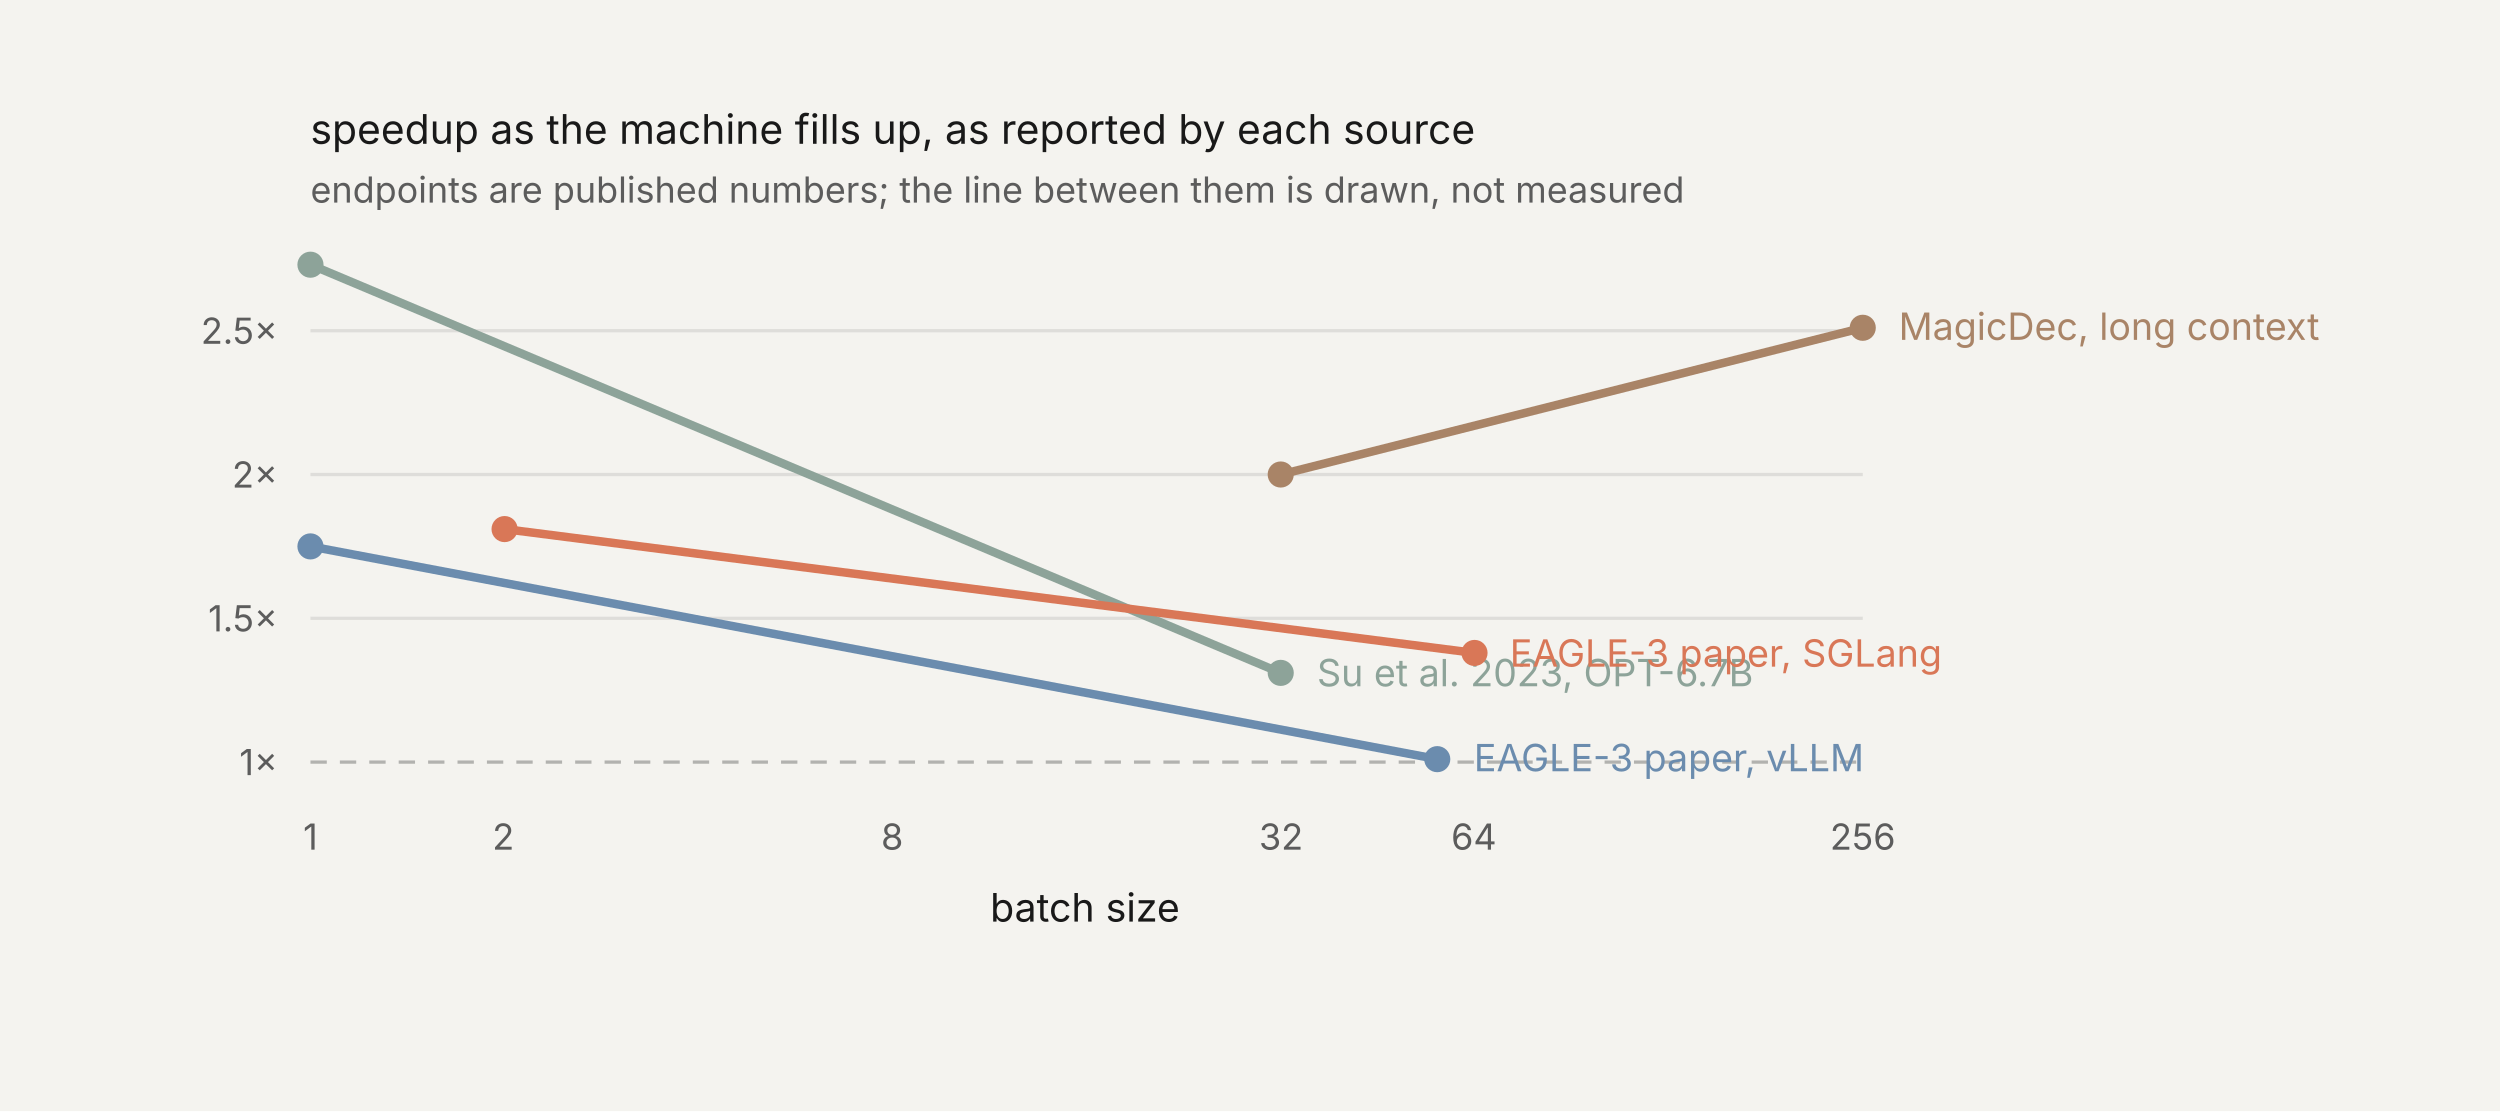
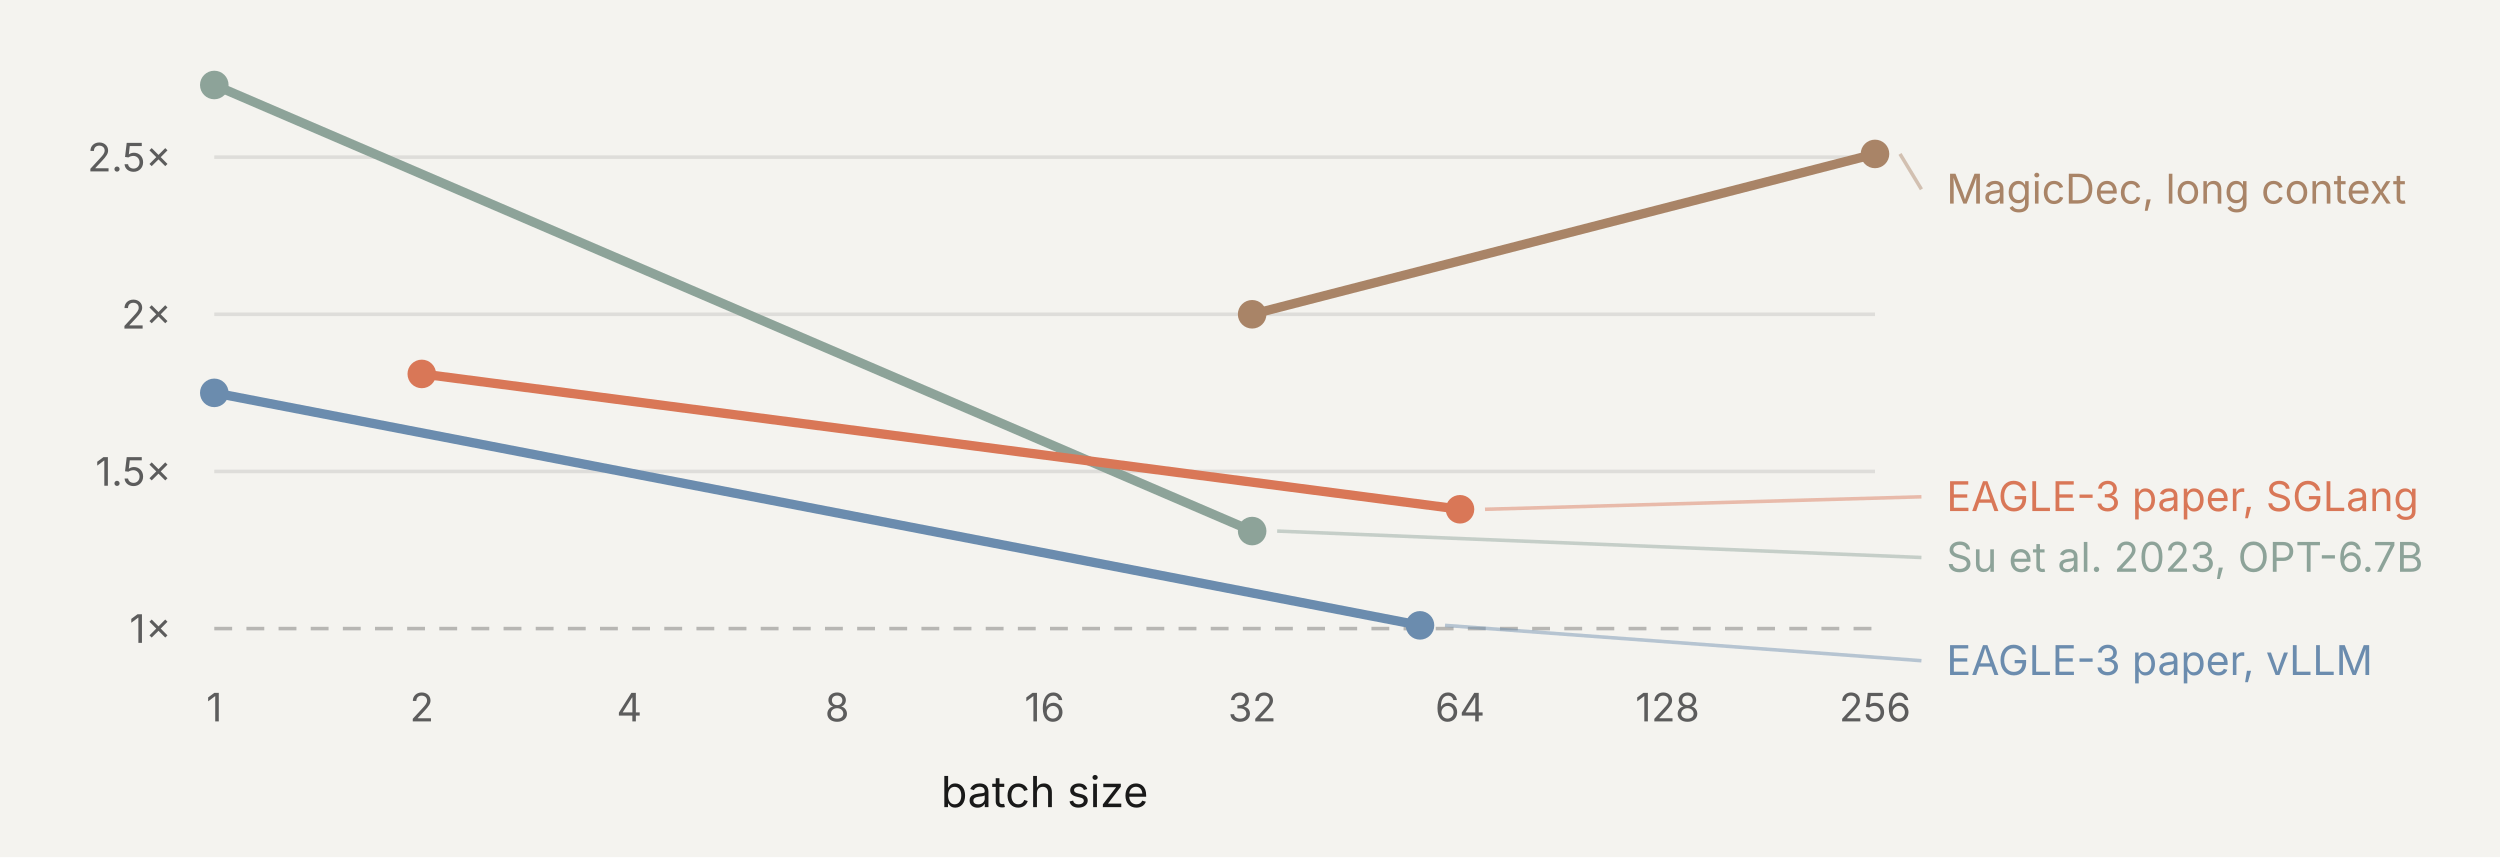
- <svg xmlns="http://www.w3.org/2000/svg" viewBox="0 0 765 340" font-family="Inter, -apple-system, sans-serif">
-   <rect width="765" height="340" fill="#F4F3EF" />
-   <line x1="95" y1="233.2" x2="570" y2="233.2" stroke="#191919" stroke-opacity="0.3" stroke-dasharray="5 4" />
-   <text x="85" y="237.2" font-size="11" text-anchor="end" fill="#5C5C5C">1×</text>
-   <line x1="95" y1="189.2" x2="570" y2="189.2" stroke="#191919" stroke-opacity="0.1" stroke-dasharray="none" />
-   <text x="85" y="193.2" font-size="11" text-anchor="end" fill="#5C5C5C">1.5×</text>
-   <line x1="95" y1="145.2" x2="570" y2="145.2" stroke="#191919" stroke-opacity="0.1" stroke-dasharray="none" />
-   <text x="85" y="149.2" font-size="11" text-anchor="end" fill="#5C5C5C">2×</text>
-   <line x1="95" y1="101.2" x2="570" y2="101.2" stroke="#191919" stroke-opacity="0.1" stroke-dasharray="none" />
-   <text x="85" y="105.2" font-size="11" text-anchor="end" fill="#5C5C5C">2.5×</text>
-   <text x="95" y="260" font-size="11" text-anchor="middle" fill="#5C5C5C">1</text>
-   <text x="154" y="260" font-size="11" text-anchor="middle" fill="#5C5C5C">2</text>
-   <text x="273" y="260" font-size="11" text-anchor="middle" fill="#5C5C5C">8</text>
-   <text x="392" y="260" font-size="11" text-anchor="middle" fill="#5C5C5C">32</text>
-   <text x="451" y="260" font-size="11" text-anchor="middle" fill="#5C5C5C">64</text>
-   <text x="570" y="260" font-size="11" text-anchor="middle" fill="#5C5C5C">256</text>
-   <text x="332" y="282" font-size="12" text-anchor="middle" fill="#191919">batch size</text>
-   <polyline points="95.0,81.0 391.9,205.9" fill="none" stroke="#8DA399" stroke-width="2.6" />
-   <circle cx="95.0" cy="81.0" r="4" fill="#8DA399" />
-   <circle cx="391.9" cy="205.9" r="4" fill="#8DA399" />
-   <text x="403" y="210" font-size="11.5" fill="#8DA399">Su et al. 2023, OPT-6.7B</text>
-   <polyline points="154.4,161.9 451.2,199.8" fill="none" stroke="#D97757" stroke-width="2.6" />
-   <circle cx="154.4" cy="161.9" r="4" fill="#D97757" />
-   <circle cx="451.2" cy="199.8" r="4" fill="#D97757" />
-   <text x="462" y="204" font-size="11.5" fill="#D97757">EAGLE-3 paper, SGLang</text>
-   <polyline points="95.0,167.2 439.8,232.3" fill="none" stroke="#6B8CAE" stroke-width="2.6" />
-   <circle cx="95.0" cy="167.2" r="4" fill="#6B8CAE" />
-   <circle cx="439.8" cy="232.3" r="4" fill="#6B8CAE" />
-   <text x="451" y="236" font-size="11.5" fill="#6B8CAE">EAGLE-3 paper, vLLM</text>
-   <polyline points="391.9,145.2 570.0,100.3" fill="none" stroke="#A98467" stroke-width="2.6" />
-   <circle cx="391.9" cy="145.2" r="4" fill="#A98467" />
-   <circle cx="570.0" cy="100.3" r="4" fill="#A98467" />
-   <text x="581" y="104" font-size="11.5" fill="#A98467">MagicDec, long context</text>
-   <text x="95" y="44" font-size="12.5" fill="#191919">speedup as the machine fills up, as reported by each source</text>
-   <text x="95" y="62" font-size="11" fill="#5C5C5C">endpoints are published numbers; the line between them is drawn, not measured</text>
+ <svg xmlns="http://www.w3.org/2000/svg" viewBox="0 0 700 240" font-family="Inter, -apple-system, sans-serif">
+   <rect width="700" height="240" fill="#F4F3EF" />
+   <line x1="60.0" y1="176.0" x2="525.0" y2="176.0" stroke="#191919" stroke-opacity="0.28" stroke-dasharray="5 4" />
+   <text x="48.0" y="180.0" font-size="11" text-anchor="end" fill="#5C5C5C">1×</text>
+   <line x1="60.0" y1="132.0" x2="525.0" y2="132.0" stroke="#191919" stroke-opacity="0.1" />
+   <text x="48.0" y="136.0" font-size="11" text-anchor="end" fill="#5C5C5C">1.5×</text>
+   <line x1="60.0" y1="88.0" x2="525.0" y2="88.0" stroke="#191919" stroke-opacity="0.1" />
+   <text x="48.0" y="92.0" font-size="11" text-anchor="end" fill="#5C5C5C">2×</text>
+   <line x1="60.0" y1="44.0" x2="525.0" y2="44.0" stroke="#191919" stroke-opacity="0.1" />
+   <text x="48.0" y="48.0" font-size="11" text-anchor="end" fill="#5C5C5C">2.5×</text>
+   <text x="60.0" y="202.0" font-size="11" text-anchor="middle" fill="#5C5C5C">1</text>
+   <text x="118.1" y="202.0" font-size="11" text-anchor="middle" fill="#5C5C5C">2</text>
+   <text x="176.2" y="202.0" font-size="11" text-anchor="middle" fill="#5C5C5C">4</text>
+   <text x="234.4" y="202.0" font-size="11" text-anchor="middle" fill="#5C5C5C">8</text>
+   <text x="292.5" y="202.0" font-size="11" text-anchor="middle" fill="#5C5C5C">16</text>
+   <text x="350.6" y="202.0" font-size="11" text-anchor="middle" fill="#5C5C5C">32</text>
+   <text x="408.8" y="202.0" font-size="11" text-anchor="middle" fill="#5C5C5C">64</text>
+   <text x="466.9" y="202.0" font-size="11" text-anchor="middle" fill="#5C5C5C">128</text>
+   <text x="525.0" y="202.0" font-size="11" text-anchor="middle" fill="#5C5C5C">256</text>
+   <text x="292.5" y="226.0" font-size="12" text-anchor="middle" fill="#191919">batch size</text>
+   <polyline points="60.0,23.8 350.6,148.7" fill="none" stroke="#8DA399" stroke-width="2.6" />
+   <circle cx="60.0" cy="23.8" r="4" fill="#8DA399" />
+   <circle cx="350.6" cy="148.7" r="4" fill="#8DA399" />
+   <polyline points="118.1,104.7 408.8,142.6" fill="none" stroke="#D97757" stroke-width="2.6" />
+   <circle cx="118.1" cy="104.7" r="4" fill="#D97757" />
+   <circle cx="408.8" cy="142.6" r="4" fill="#D97757" />
+   <polyline points="60.0,110.0 397.6,175.1" fill="none" stroke="#6B8CAE" stroke-width="2.6" />
+   <circle cx="60.0" cy="110.0" r="4" fill="#6B8CAE" />
+   <circle cx="397.6" cy="175.1" r="4" fill="#6B8CAE" />
+   <polyline points="350.6,88.0 525.0,43.1" fill="none" stroke="#A98467" stroke-width="2.6" />
+   <circle cx="350.6" cy="88.0" r="4" fill="#A98467" />
+   <circle cx="525.0" cy="43.1" r="4" fill="#A98467" />
+   <path d="M 532.0 43.1 L 538.0 53.0" fill="none" stroke="#A98467" stroke-opacity="0.45" stroke-width="1" />
+   <text x="545.0" y="57.0" font-size="11.5" fill="#A98467">MagicDec, long context</text>
+   <path d="M 415.8 142.6 L 538.0 139.1" fill="none" stroke="#D97757" stroke-opacity="0.45" stroke-width="1" />
+   <text x="545.0" y="143.1" font-size="11.5" fill="#D97757">EAGLE-3 paper, SGLang</text>
+   <path d="M 357.6 148.7 L 538.0 156.1" fill="none" stroke="#8DA399" stroke-opacity="0.45" stroke-width="1" />
+   <text x="545.0" y="160.1" font-size="11.5" fill="#8DA399">Su et al. 2023, OPT-6.7B</text>
+   <path d="M 404.6 175.1 L 538.0 185.0" fill="none" stroke="#6B8CAE" stroke-opacity="0.45" stroke-width="1" />
+   <text x="545.0" y="189.0" font-size="11.5" fill="#6B8CAE">EAGLE-3 paper, vLLM</text>
</svg>
